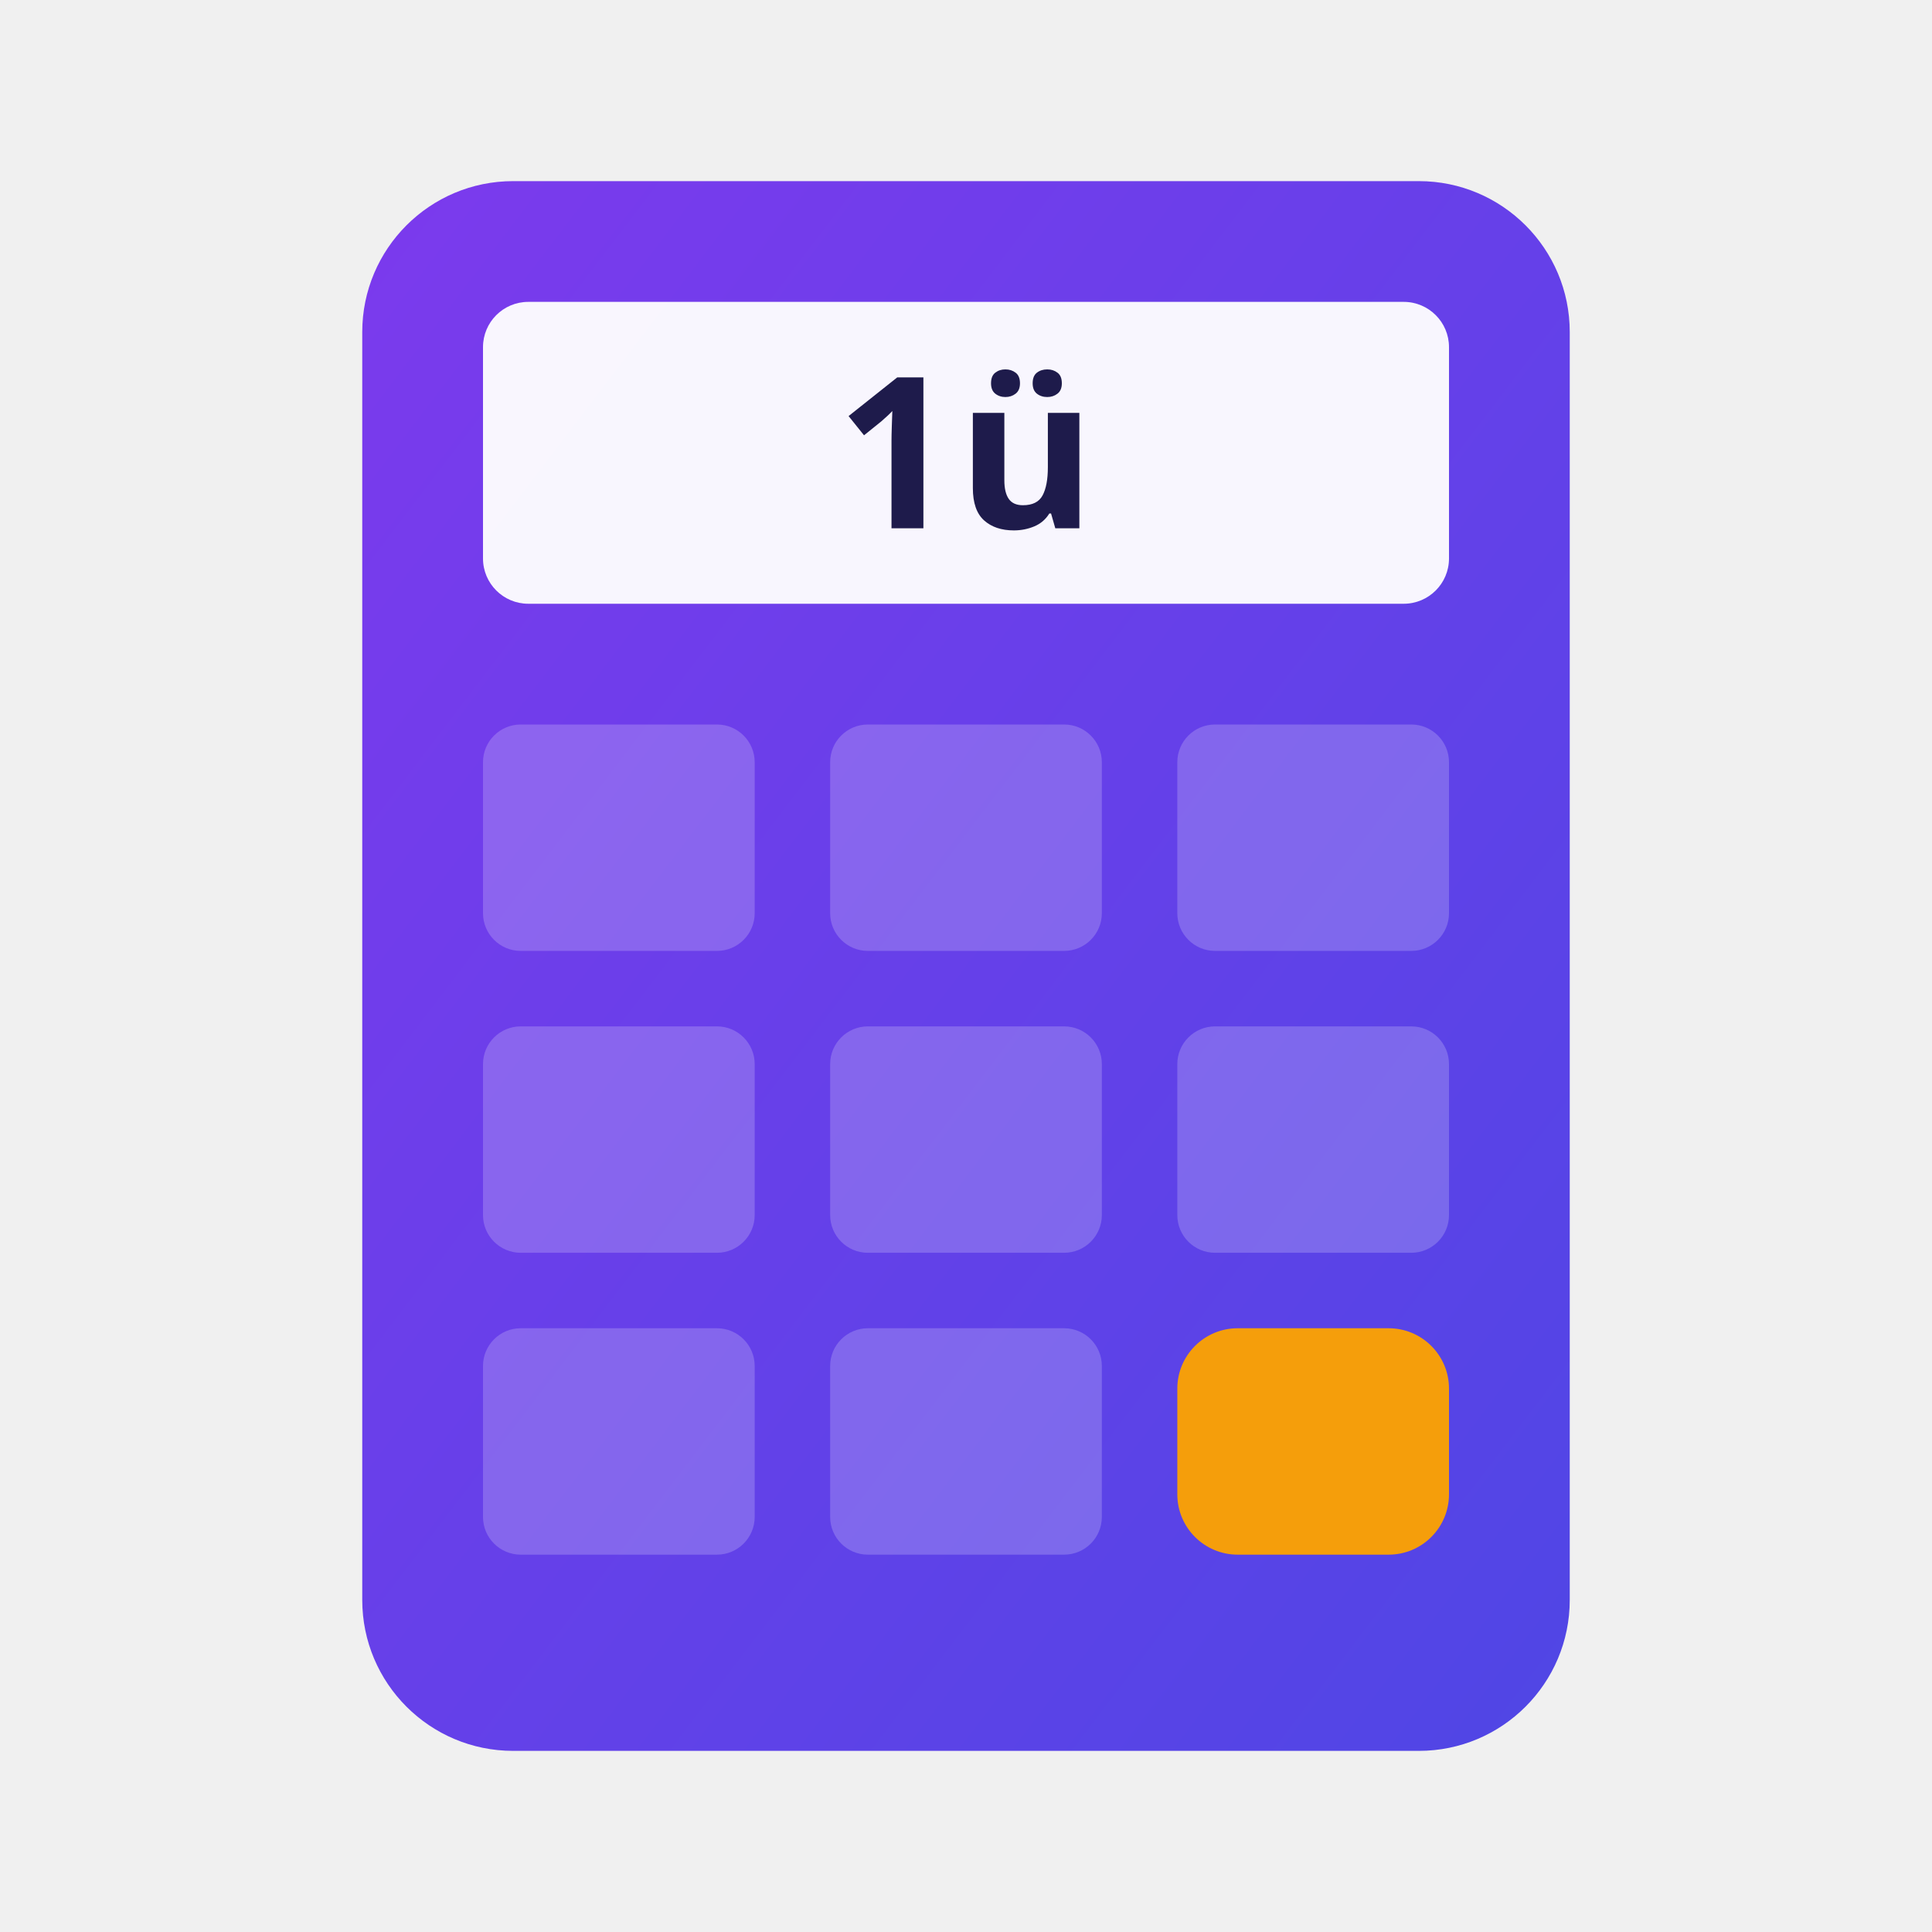
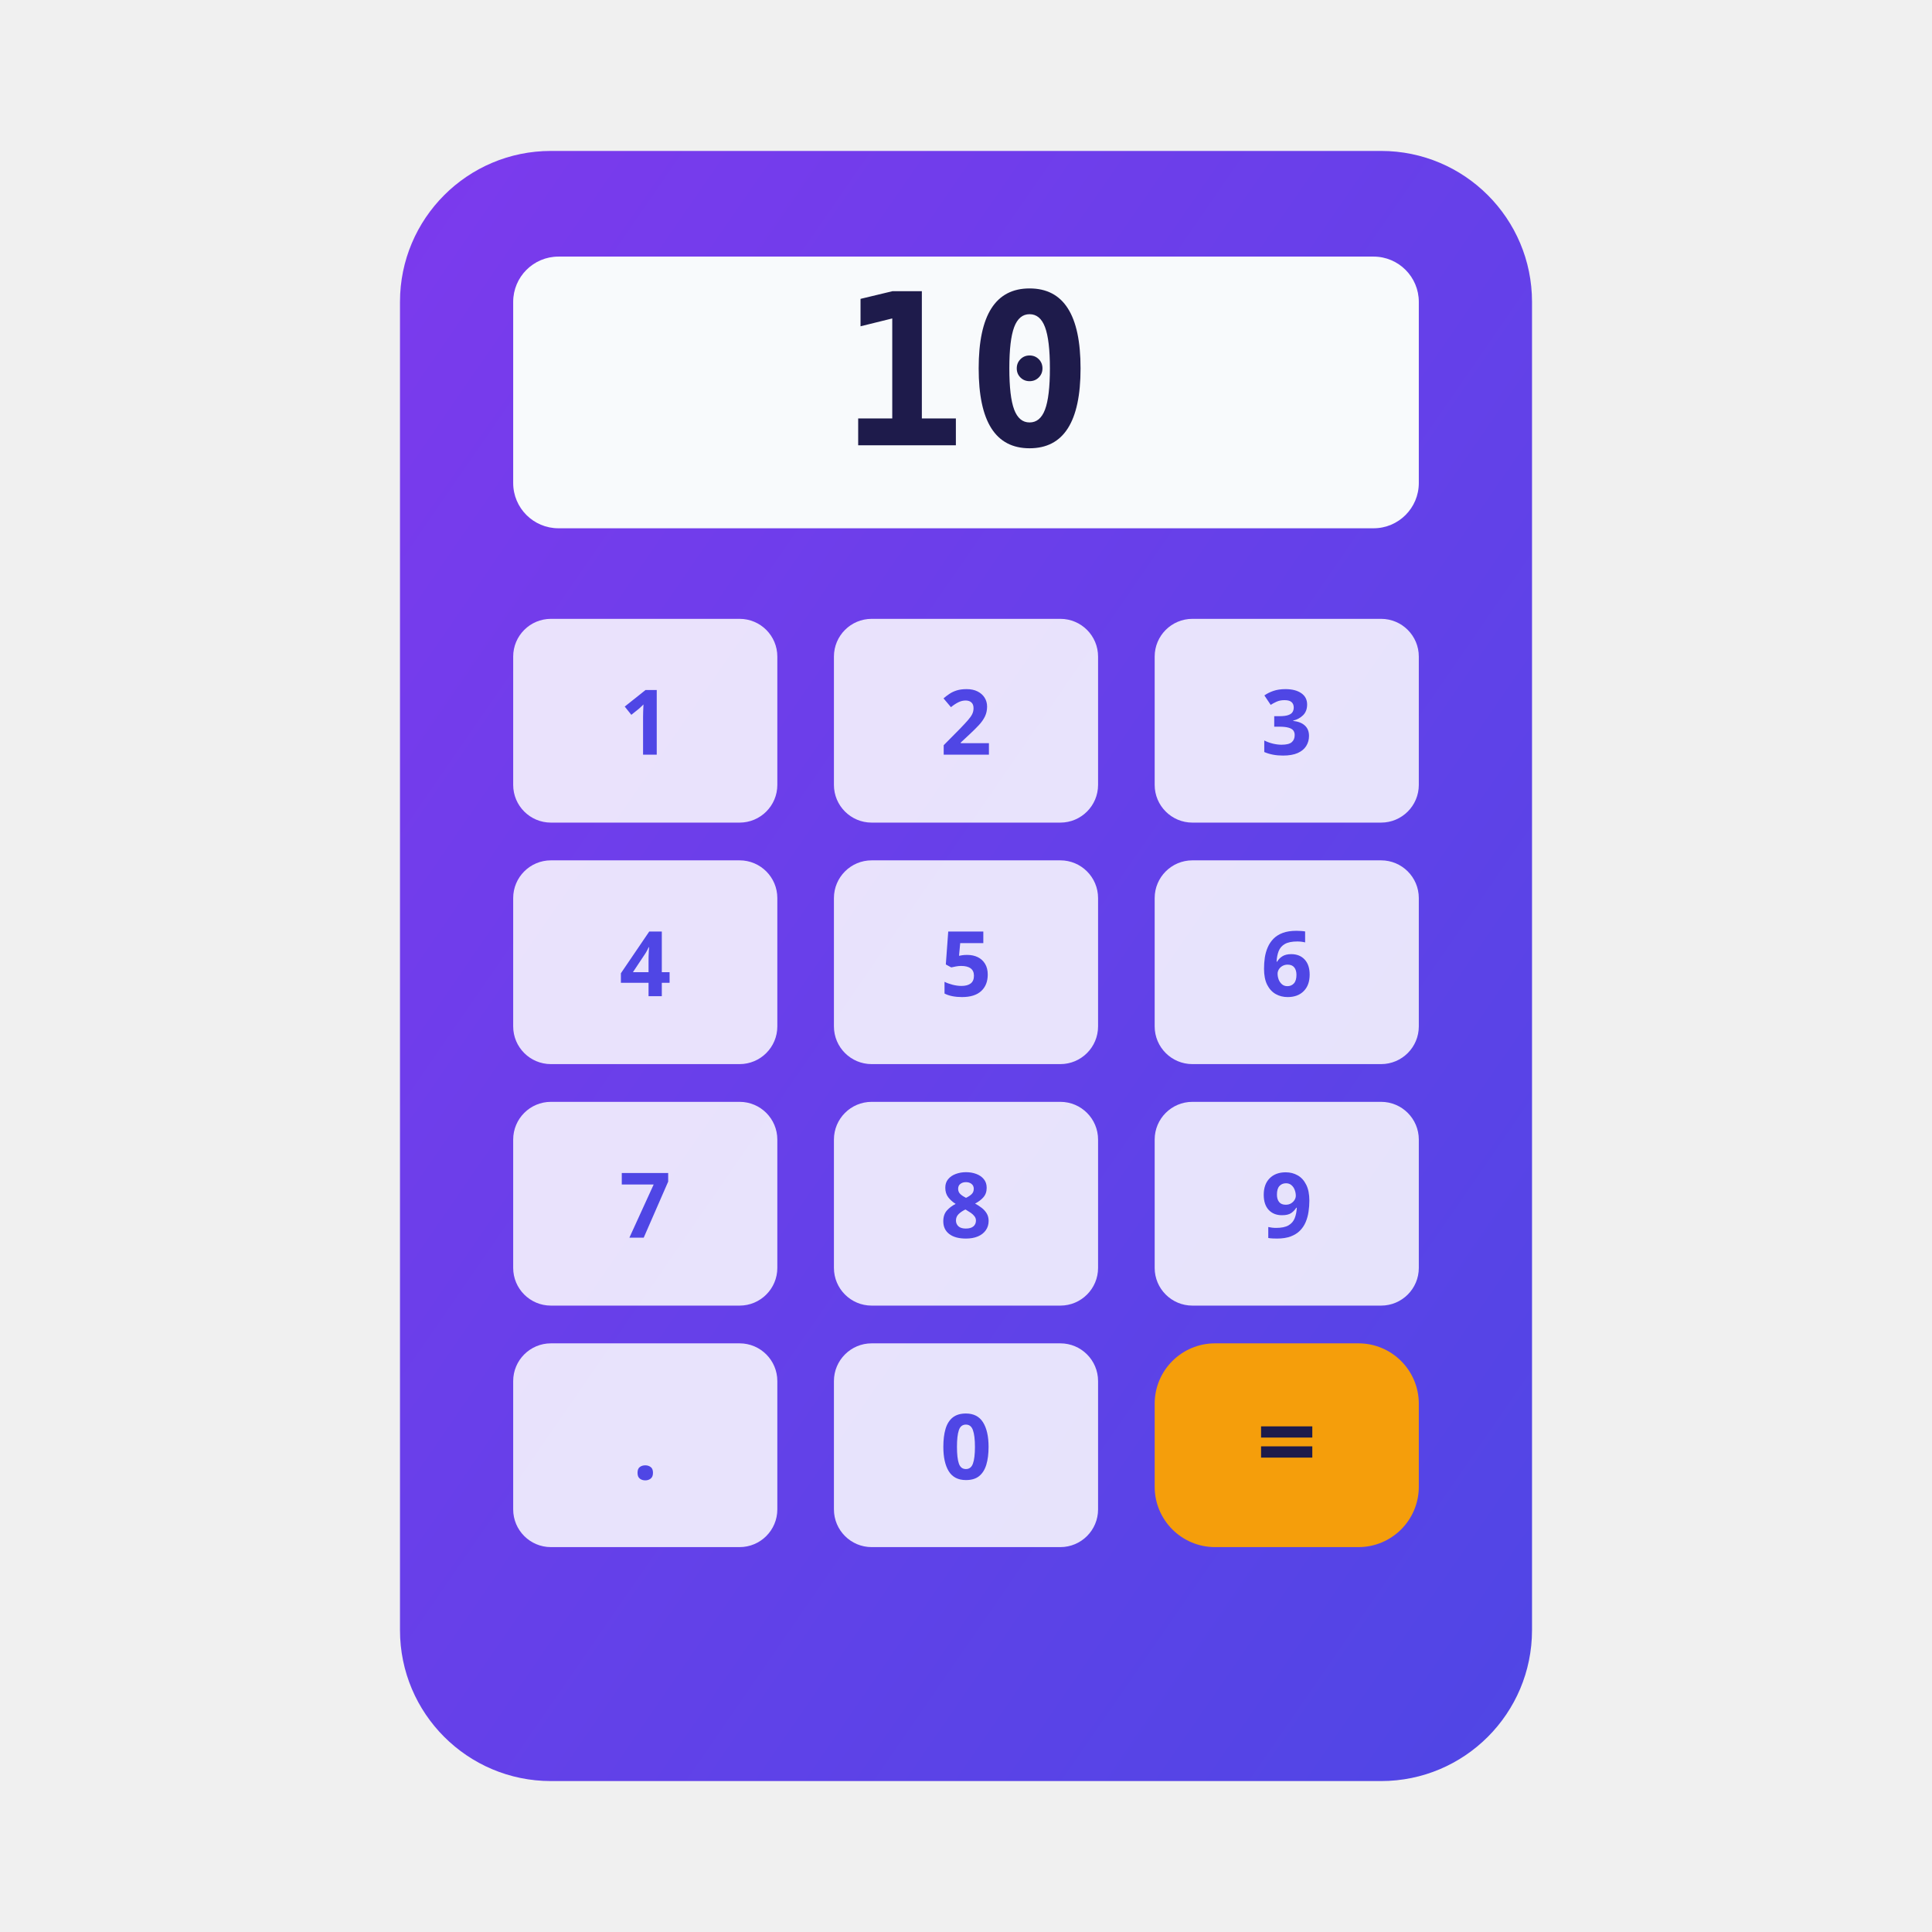
<svg xmlns="http://www.w3.org/2000/svg" viewBox="0 0 512 512" width="512" height="512">
  <defs>
    <linearGradient id="bg" x1="0" y1="0" x2="1" y2="1">
      <stop offset="0%" stop-color="#7c3aed" />
      <stop offset="100%" stop-color="#4f46e5" />
    </linearGradient>
  </defs>
-   <rect x="96" y="48" width="320" height="416" rx="40" fill="url(#bg)" />
-   <rect x="128" y="80" width="256" height="80" rx="12" fill="white" opacity="0.95" />
-   <text x="256" y="140" text-anchor="middle" font-family="system-ui, sans-serif" font-size="56" font-weight="bold" fill="#1e1b4b">1ü</text>
-   <rect x="128" y="192" width="72" height="60" rx="10" fill="white" opacity="0.2" />
-   <rect x="220" y="192" width="72" height="60" rx="10" fill="white" opacity="0.2" />
-   <rect x="312" y="192" width="72" height="60" rx="10" fill="white" opacity="0.2" />
-   <rect x="128" y="272" width="72" height="60" rx="10" fill="white" opacity="0.2" />
-   <rect x="220" y="272" width="72" height="60" rx="10" fill="white" opacity="0.2" />
-   <rect x="312" y="272" width="72" height="60" rx="10" fill="white" opacity="0.2" />
-   <rect x="128" y="352" width="72" height="60" rx="10" fill="white" opacity="0.2" />
-   <rect x="220" y="352" width="72" height="60" rx="10" fill="white" opacity="0.2" />
-   <rect x="312" y="352" width="72" height="60" rx="16" fill="#f59e0b" />
+   <rect x="106" y="40" width="300" height="432" rx="40" fill="url(#bg)" />
+   <rect x="136" y="68" width="240" height="72" rx="12" fill="#f8fafc" />
+   <text x="256" y="118" text-anchor="middle" font-family="system-ui, monospace" font-size="56" font-weight="bold" fill="#1e1b4b">10</text>
+   <rect x="136" y="164" width="70" height="54" rx="10" fill="white" opacity="0.85" />
+   <text x="171" y="200" text-anchor="middle" font-family="system-ui, sans-serif" font-size="24" font-weight="bold" fill="#4f46e5">1</text>
+   <rect x="221" y="164" width="70" height="54" rx="10" fill="white" opacity="0.85" />
+   <text x="256" y="200" text-anchor="middle" font-family="system-ui, sans-serif" font-size="24" font-weight="bold" fill="#4f46e5">2</text>
+   <rect x="306" y="164" width="70" height="54" rx="10" fill="white" opacity="0.85" />
+   <text x="341" y="200" text-anchor="middle" font-family="system-ui, sans-serif" font-size="24" font-weight="bold" fill="#4f46e5">3</text>
+   <rect x="136" y="228" width="70" height="54" rx="10" fill="white" opacity="0.85" />
+   <text x="171" y="264" text-anchor="middle" font-family="system-ui, sans-serif" font-size="24" font-weight="bold" fill="#4f46e5">4</text>
+   <rect x="221" y="228" width="70" height="54" rx="10" fill="white" opacity="0.85" />
+   <text x="256" y="264" text-anchor="middle" font-family="system-ui, sans-serif" font-size="24" font-weight="bold" fill="#4f46e5">5</text>
+   <rect x="306" y="228" width="70" height="54" rx="10" fill="white" opacity="0.85" />
+   <text x="341" y="264" text-anchor="middle" font-family="system-ui, sans-serif" font-size="24" font-weight="bold" fill="#4f46e5">6</text>
+   <rect x="136" y="292" width="70" height="54" rx="10" fill="white" opacity="0.85" />
+   <text x="171" y="328" text-anchor="middle" font-family="system-ui, sans-serif" font-size="24" font-weight="bold" fill="#4f46e5">7</text>
+   <rect x="221" y="292" width="70" height="54" rx="10" fill="white" opacity="0.85" />
+   <text x="256" y="328" text-anchor="middle" font-family="system-ui, sans-serif" font-size="24" font-weight="bold" fill="#4f46e5">8</text>
+   <rect x="306" y="292" width="70" height="54" rx="10" fill="white" opacity="0.85" />
+   <text x="341" y="328" text-anchor="middle" font-family="system-ui, sans-serif" font-size="24" font-weight="bold" fill="#4f46e5">9</text>
+   <rect x="136" y="356" width="70" height="54" rx="10" fill="white" opacity="0.85" />
+   <text x="171" y="392" text-anchor="middle" font-family="system-ui, sans-serif" font-size="24" font-weight="bold" fill="#4f46e5">.</text>
+   <rect x="221" y="356" width="70" height="54" rx="10" fill="white" opacity="0.85" />
+   <text x="256" y="392" text-anchor="middle" font-family="system-ui, sans-serif" font-size="24" font-weight="bold" fill="#4f46e5">0</text>
+   <rect x="306" y="356" width="70" height="54" rx="16" fill="#f59e0b" />
+   <text x="341" y="392" text-anchor="middle" font-family="system-ui, sans-serif" font-size="28" font-weight="bold" fill="#1e1b4b">=</text>
</svg>
